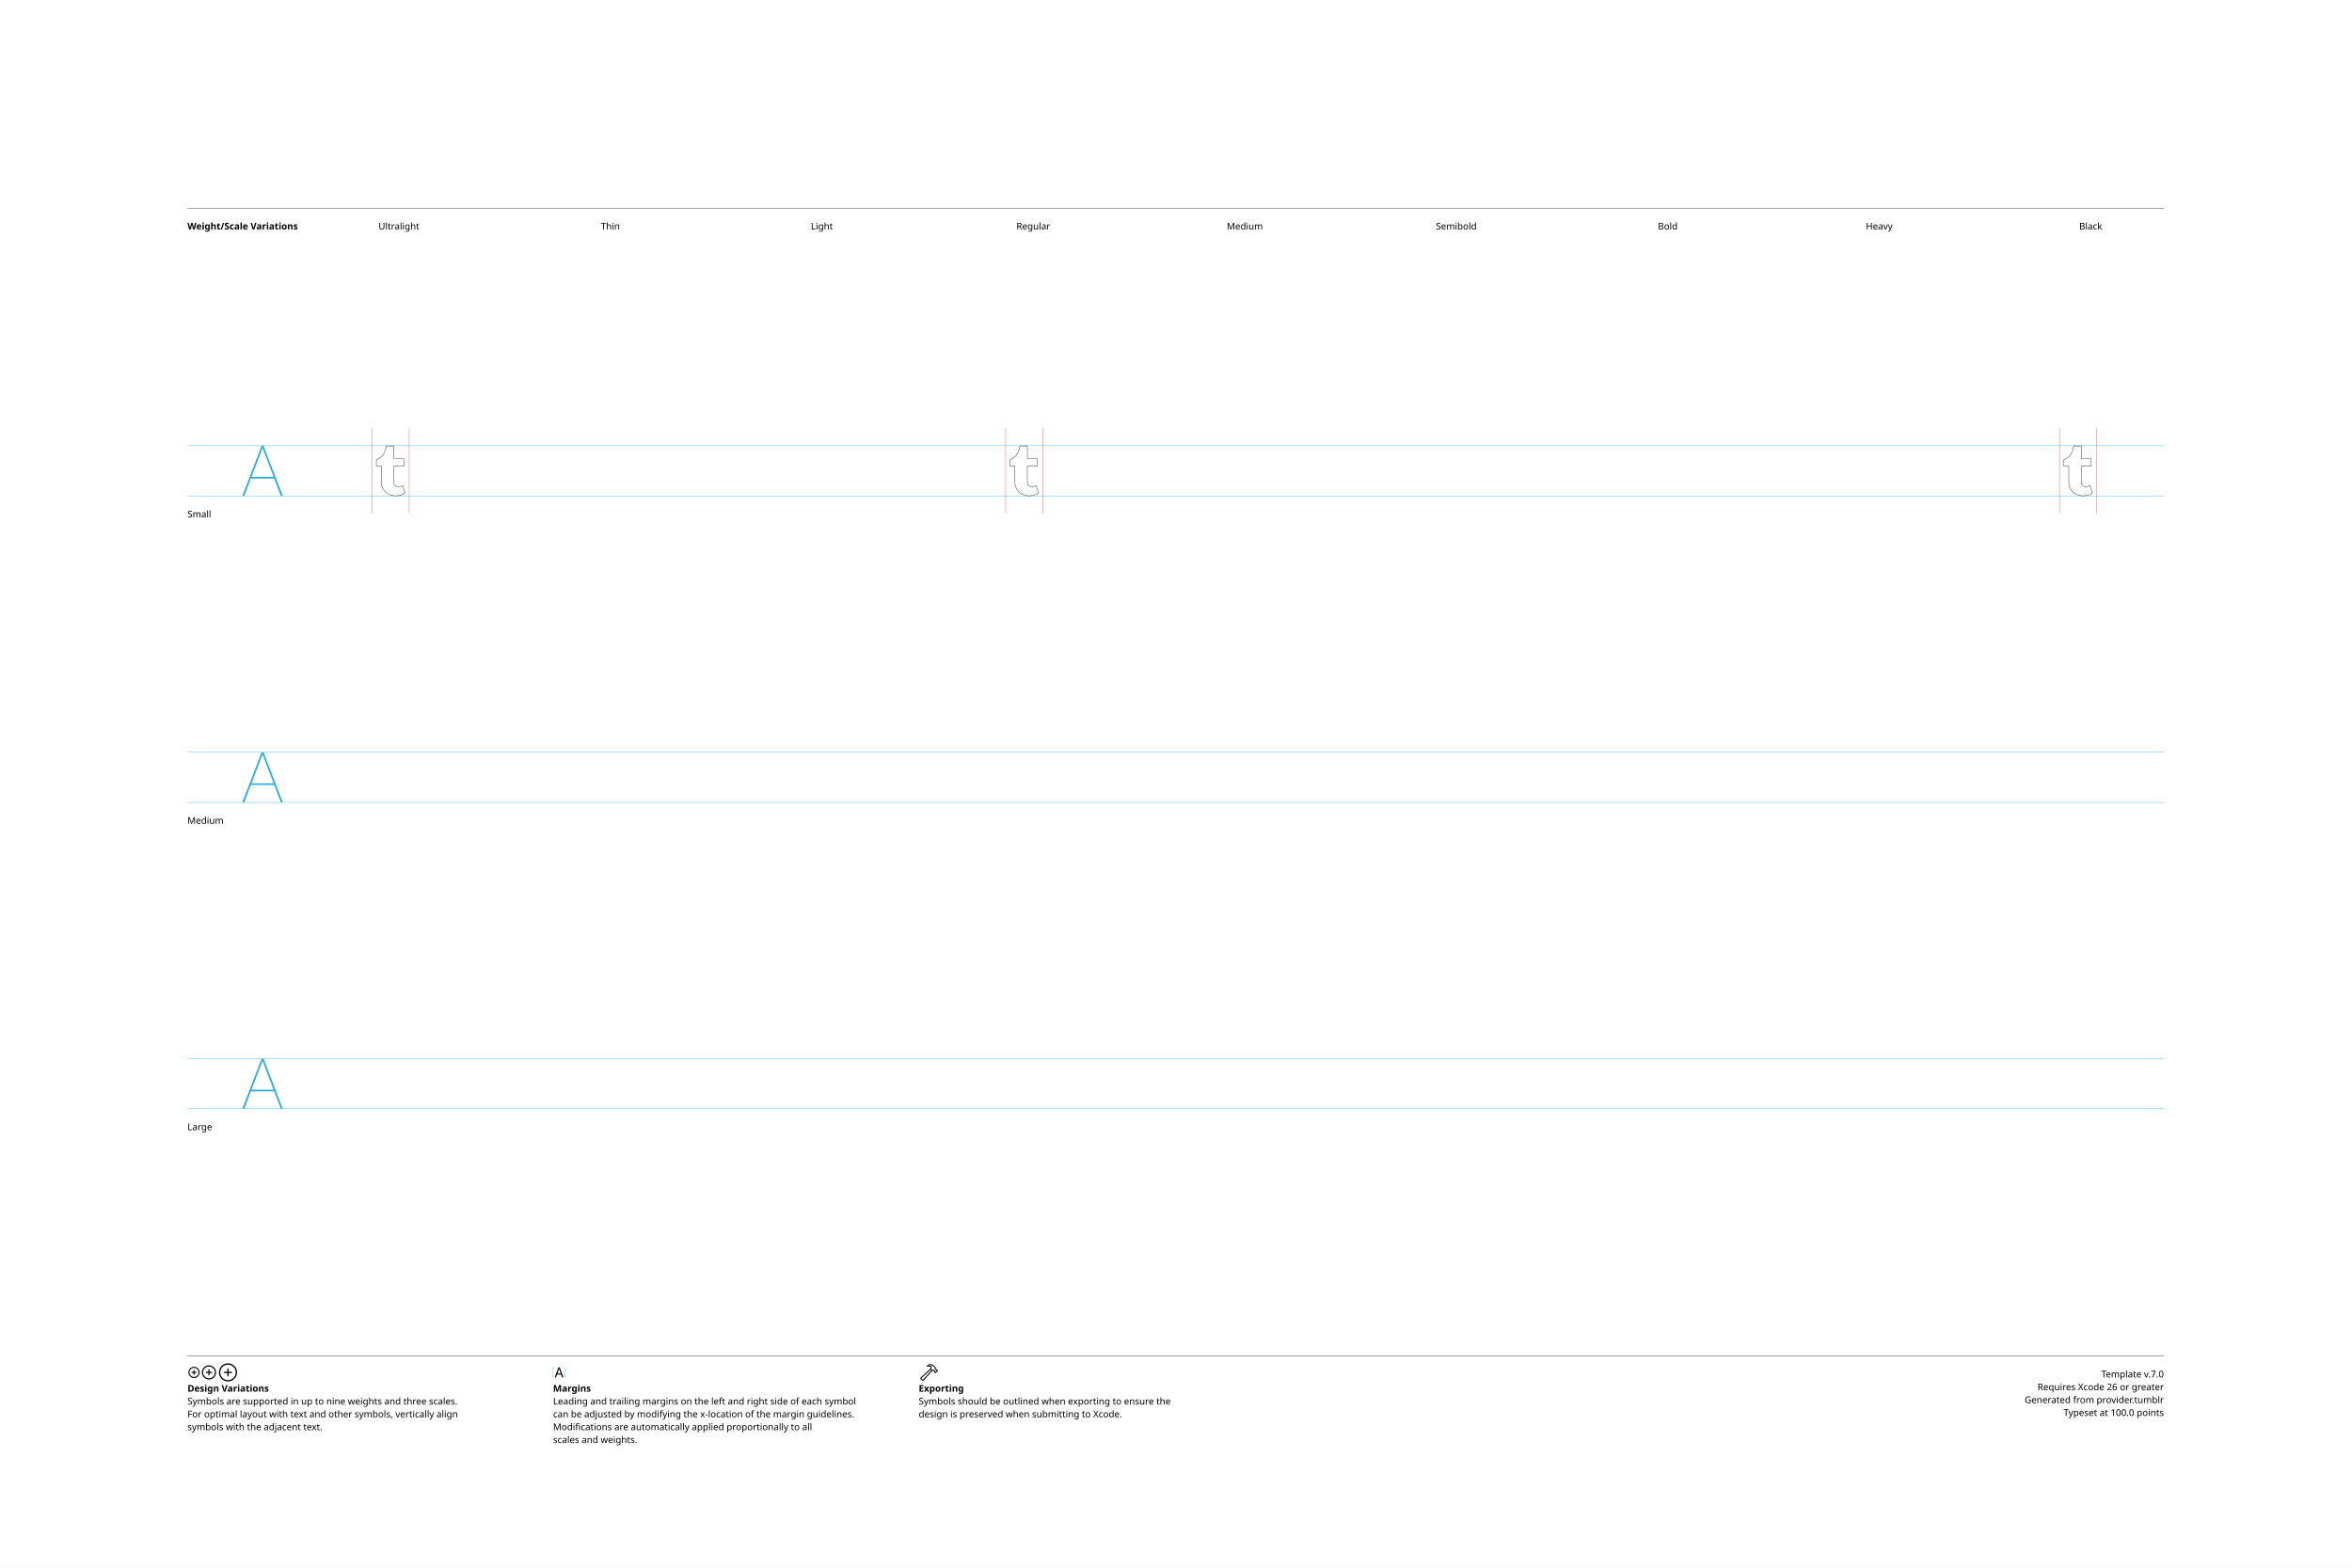
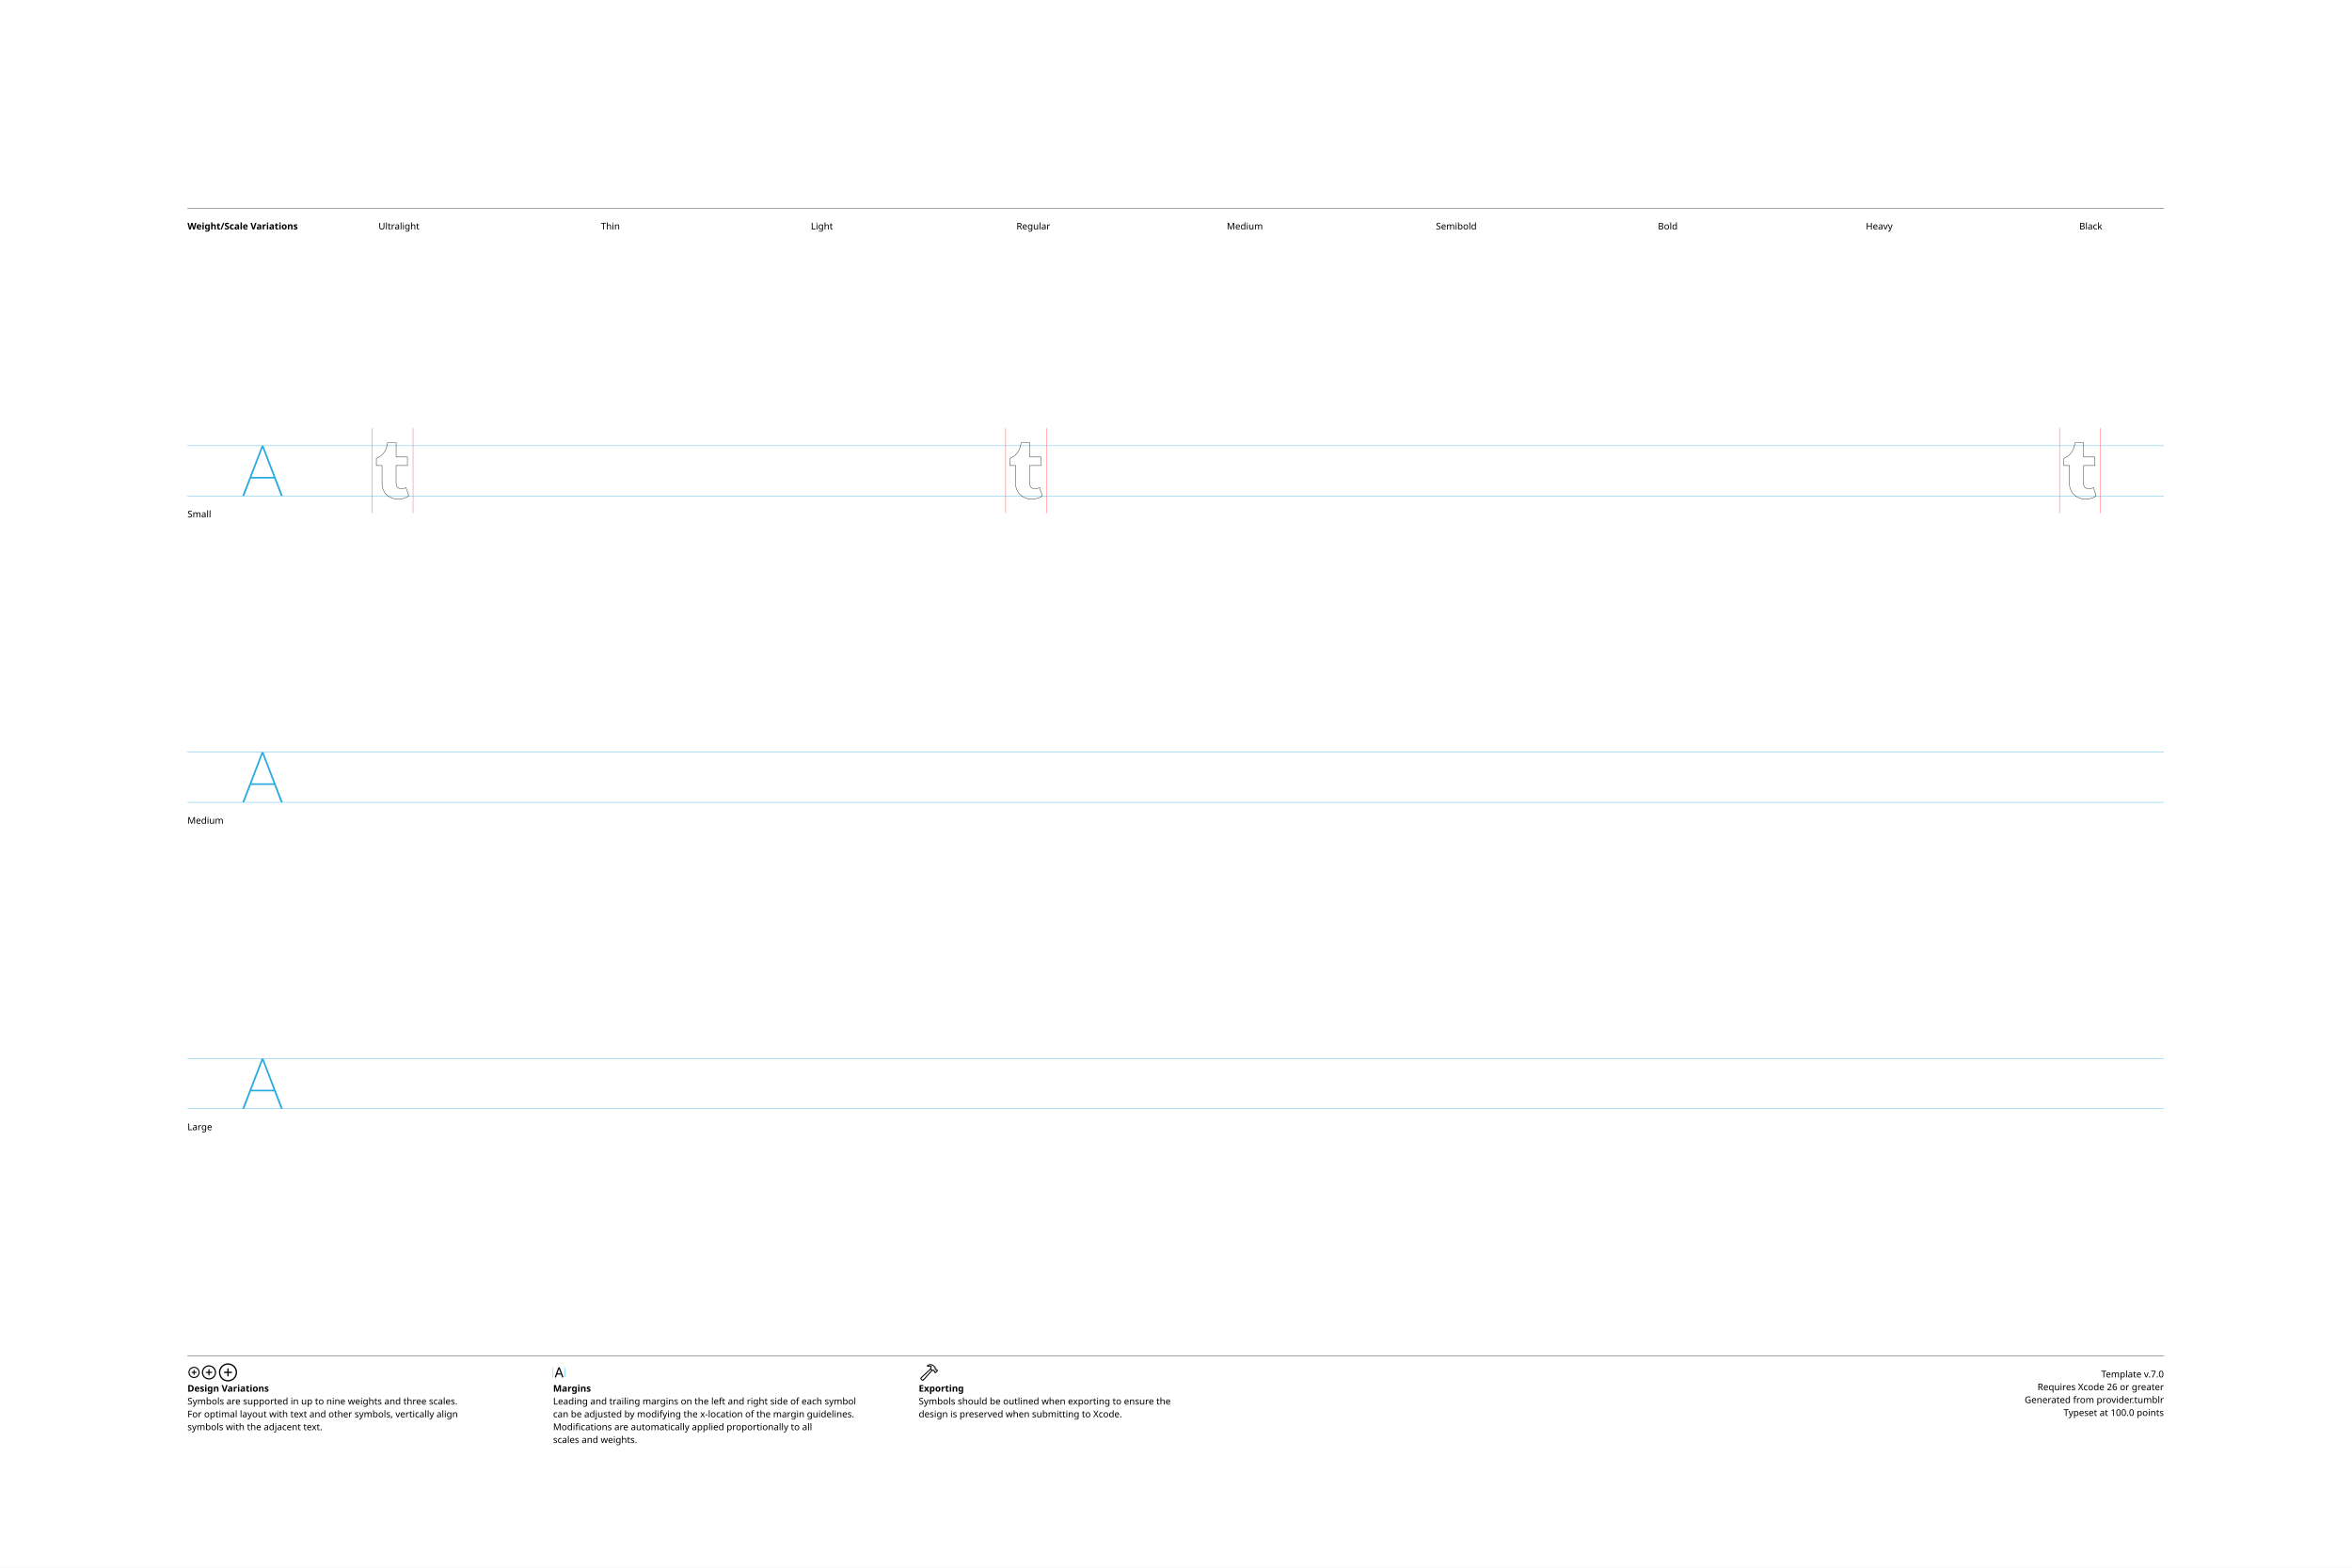
<svg xmlns="http://www.w3.org/2000/svg" version="1.1" viewBox="0 0 3300 2200">
  <style>.defaults {-sfsymbols-variable-value-mode:color;-sfsymbols-draw-reverses-motion-groups:false}

.monochrome-0 {-sfsymbols-motion-group:0}

.multicolor-0:tintColor {-sfsymbols-motion-group:0}

.hierarchical-0:primary {-sfsymbols-motion-group:0}

.SFSymbolsPreviewWireframe {fill:none;opacity:1.0;stroke:black;stroke-width:0.5}
</style>
  <g id="Notes">
    <rect height="2200" id="artboard" style="fill:white;opacity:1" width="3300" x="0" y="0" />
    <line style="fill:none;stroke:black;opacity:1;stroke-width:0.5;" x1="263" x2="3036" y1="292" y2="292" />
    <text style="stroke:none;fill:black;font-family:sans-serif;font-size:13;font-weight:bold;" transform="matrix(1 0 0 1 263 322)">Weight/Scale Variations</text>
    <text style="stroke:none;fill:black;font-family:sans-serif;font-size:13;text-anchor:middle;" transform="matrix(1 0 0 1 559.711 322)">Ultralight</text>
    <text style="stroke:none;fill:black;font-family:sans-serif;font-size:13;text-anchor:middle;" transform="matrix(1 0 0 1 856.422 322)">Thin</text>
    <text style="stroke:none;fill:black;font-family:sans-serif;font-size:13;text-anchor:middle;" transform="matrix(1 0 0 1 1153.13 322)">Light</text>
    <text style="stroke:none;fill:black;font-family:sans-serif;font-size:13;text-anchor:middle;" transform="matrix(1 0 0 1 1449.84 322)">Regular</text>
    <text style="stroke:none;fill:black;font-family:sans-serif;font-size:13;text-anchor:middle;" transform="matrix(1 0 0 1 1746.56 322)">Medium</text>
    <text style="stroke:none;fill:black;font-family:sans-serif;font-size:13;text-anchor:middle;" transform="matrix(1 0 0 1 2043.27 322)">Semibold</text>
    <text style="stroke:none;fill:black;font-family:sans-serif;font-size:13;text-anchor:middle;" transform="matrix(1 0 0 1 2339.98 322)">Bold</text>
    <text style="stroke:none;fill:black;font-family:sans-serif;font-size:13;text-anchor:middle;" transform="matrix(1 0 0 1 2636.69 322)">Heavy</text>
    <text style="stroke:none;fill:black;font-family:sans-serif;font-size:13;text-anchor:middle;" transform="matrix(1 0 0 1 2933.4 322)">Black</text>
    <line style="fill:none;stroke:black;opacity:1;stroke-width:0.5;" x1="263" x2="3036" y1="1903" y2="1903" />
    <g transform="matrix(0.2 0 0 0.2 263 1933)">
      <path d="m46.24 4.15c21.777 0 39.453-17.627 39.453-39.404s-17.676-39.404-39.453-39.404c-21.729 0-39.404 17.627-39.404 39.404s17.676 39.404 39.404 39.404Zm0-7.422c-17.676 0-31.934-14.307-31.934-31.982s14.258-31.982 31.934-31.982 31.982 14.307 31.982 31.982-14.307 31.982-31.982 31.982Zm3.613-17.773v-28.467c0-2.246-1.465-3.76-3.711-3.76-2.148 0-3.613 1.514-3.613 3.76v28.467c0 2.197 1.465 3.711 3.613 3.711 2.246 0 3.711-1.514 3.711-3.711Zm-17.822-10.596h28.418c2.197 0 3.711-1.465 3.711-3.613 0-2.197-1.514-3.711-3.711-3.711h-28.418c-2.246 0-3.76 1.514-3.76 3.711 0 2.148 1.514 3.613 3.76 3.613Z" />
    </g>
    <g transform="matrix(0.2 0 0 0.2 281.506 1933)">
      <path d="m58.545 14.551c27.49 0 49.805-22.314 49.805-49.805s-22.314-49.805-49.805-49.805-49.805 22.314-49.805 49.805 22.314 49.805 49.805 49.805Zm0-8.301c-22.949 0-41.504-18.555-41.504-41.504s18.555-41.504 41.504-41.504 41.504 18.555 41.504 41.504-18.555 41.504-41.504 41.504Zm4.053-23.096v-36.914c0-2.49-1.709-4.199-4.15-4.199-2.393 0-4.053 1.709-4.053 4.199v36.914c0 2.441 1.66 4.15 4.053 4.15 2.441 0 4.15-1.66 4.15-4.15Zm-22.559-14.404h36.963c2.441 0 4.15-1.611 4.15-4.004 0-2.441-1.709-4.15-4.15-4.15h-36.963c-2.49 0-4.15 1.709-4.15 4.15 0 2.393 1.66 4.004 4.15 4.004Z" />
    </g>
    <g transform="matrix(0.2 0 0 0.2 304.924 1933)">
      <path d="m74.853 28.32c35.107 0 63.623-28.467 63.623-63.574s-28.516-63.623-63.623-63.623-63.574 28.516-63.574 63.623 28.467 63.574 63.574 63.574Zm0-9.082c-30.127 0-54.492-24.365-54.492-54.492s24.365-54.492 54.492-54.492 54.492 24.365 54.492 54.492-24.365 54.492-54.492 54.492Zm4.443-30.322v-48.486c0-2.734-1.855-4.639-4.541-4.639-2.588 0-4.443 1.904-4.443 4.639v48.486c0 2.686 1.855 4.59 4.443 4.59 2.686 0 4.541-1.855 4.541-4.59Zm-28.711-19.775h48.486c2.686 0 4.59-1.807 4.59-4.395 0-2.734-1.855-4.59-4.59-4.59h-48.486c-2.734 0-4.59 1.855-4.59 4.59 0 2.588 1.855 4.395 4.59 4.395Z" />
    </g>
    <text style="stroke:none;fill:black;font-family:sans-serif;font-size:13;font-weight:bold;" transform="matrix(1 0 0 1 263 1953)">Design Variations</text>
    <text style="stroke:none;fill:black;font-family:sans-serif;font-size:13;" transform="matrix(1 0 0 1 263 1971)">Symbols are supported in up to nine weights and three scales.</text>
    <text style="stroke:none;fill:black;font-family:sans-serif;font-size:13;" transform="matrix(1 0 0 1 263 1989)">For optimal layout with text and other symbols, vertically align</text>
    <text style="stroke:none;fill:black;font-family:sans-serif;font-size:13;" transform="matrix(1 0 0 1 263 2007)">symbols with the adjacent text.</text>
    <line style="fill:none;stroke:#00AEEF;stroke-width:0.5;opacity:1.0;" x1="776" x2="776" y1="1919" y2="1933" />
    <g transform="matrix(0.2 0 0 0.2 776 1933)">
      <path d="m16.553 0.781c2.588 0 3.857-0.977 4.785-3.711l20.557-57.52h0.244l20.605 57.52c0.928 2.734 2.197 3.711 4.736 3.711 2.588 0 4.248-1.562 4.248-4.004 0-0.83-0.146-1.611-0.537-2.637l-22.9-60.986c-1.123-2.979-3.125-4.492-6.25-4.492-3.027 0-5.078 1.465-6.152 4.443l-22.9 61.084c-0.391 1.025-0.537 1.807-0.537 2.637 0 2.441 1.562 3.955 4.102 3.955Zm10.205-20.947h30.664c2.002 0 3.662-1.66 3.662-3.662 0-2.051-1.66-3.662-3.662-3.662h-30.664c-2.002 0-3.662 1.611-3.662 3.662 0 2.002 1.66 3.662 3.662 3.662Z" />
    </g>
    <line style="fill:none;stroke:#00AEEF;stroke-width:0.5;opacity:1.0;" x1="792.836" x2="792.836" y1="1919" y2="1933" />
    <text style="stroke:none;fill:black;font-family:sans-serif;font-size:13;font-weight:bold;" transform="matrix(1 0 0 1 776 1953)">Margins</text>
    <text style="stroke:none;fill:black;font-family:sans-serif;font-size:13;" transform="matrix(1 0 0 1 776 1971)">Leading and trailing margins on the left and right side of each symbol</text>
    <text style="stroke:none;fill:black;font-family:sans-serif;font-size:13;" transform="matrix(1 0 0 1 776 1989)">can be adjusted by modifying the x-location of the margin guidelines.</text>
    <text style="stroke:none;fill:black;font-family:sans-serif;font-size:13;" transform="matrix(1 0 0 1 776 2007)">Modifications are automatically applied proportionally to all</text>
    <text style="stroke:none;fill:black;font-family:sans-serif;font-size:13;" transform="matrix(1 0 0 1 776 2025)">scales and weights.</text>
    <g transform="matrix(0.2 0 0 0.2 1289 1933)">
      <path d="m14.209 13.135 7.861 7.861c4.297 4.395 9.326 4.102 13.867-1.025l60.693-68.213-4.883-4.883-60.254 67.676c-1.807 1.953-3.467 2.441-5.811 0.098l-5.176-5.127c-2.295-2.295-1.807-3.955 0.195-5.811l67.481-62.158-4.883-4.834-68.066 62.598c-4.98 4.59-5.322 9.473-1.025 13.818Zm44.873-97.461c-2.051 2.002-2.246 4.883-1.074 6.787 1.123 1.807 3.467 3.027 6.592 2.246 5.859-1.66 12.598-2.393 18.896 0.928l-2.686 7.129c-1.611 4.004-0.732 6.885 1.709 9.424l10.254 10.303c2.344 2.393 4.541 2.441 7.08 1.953l4.443-0.732 2.588 2.539-0.195 2.246c-0.098 2.295 0.537 4.297 2.783 6.494l3.369 3.32c2.295 2.295 5.518 2.49 7.812 0.195l12.988-13.037c2.295-2.344 2.148-5.371-0.195-7.666l-3.418-3.418c-2.197-2.197-4.053-3.027-6.348-2.881l-2.344 0.244-2.441-2.441 1.025-4.688c0.635-2.734-0.244-4.98-2.881-7.617l-11.279-11.182c-12.94-12.842-35.596-11.035-46.68-0.146Zm7.08 2.051c8.789-6.396 25.977-5.664 33.691 1.953l12.305 12.207c1.025 1.025 1.221 1.807 0.928 3.32l-1.465 6.641 6.738 6.689 4.395-0.244c1.123-0.049 1.514 0.049 2.344 0.879l2.539 2.49-10.84 10.84-2.49-2.49c-0.83-0.879-0.977-1.221-0.928-2.393l0.293-4.346-6.689-6.738-6.836 1.172c-1.416 0.293-2.051 0.195-3.174-0.879l-8.936-8.887c-1.074-1.025-1.172-1.709-0.488-3.369l4.59-11.475c-6.104-6.348-17.041-7.52-25.586-4.59-0.684 0.244-0.928-0.391-0.391-0.781Z" />
    </g>
    <text style="stroke:none;fill:black;font-family:sans-serif;font-size:13;font-weight:bold;" transform="matrix(1 0 0 1 1289 1953)">Exporting</text>
    <text style="stroke:none;fill:black;font-family:sans-serif;font-size:13;" transform="matrix(1 0 0 1 1289 1971)">Symbols should be outlined when exporting to ensure the</text>
    <text style="stroke:none;fill:black;font-family:sans-serif;font-size:13;" transform="matrix(1 0 0 1 1289 1989)">design is preserved when submitting to Xcode.</text>
    <text id="template-version" style="stroke:none;fill:black;font-family:sans-serif;font-size:13;text-anchor:end;" transform="matrix(1 0 0 1 3036 1933)">Template v.7.0</text>
    <text style="stroke:none;fill:black;font-family:sans-serif;font-size:13;text-anchor:end;" transform="matrix(1 0 0 1 3036 1951)">Requires Xcode 26 or greater</text>
    <text id="descriptive-name" style="stroke:none;fill:black;font-family:sans-serif;font-size:13;text-anchor:end;" transform="matrix(1 0 0 1 3036 1969)">Generated from provider.tumblr</text>
    <text style="stroke:none;fill:black;font-family:sans-serif;font-size:13;text-anchor:end;" transform="matrix(1 0 0 1 3036 1987)">Typeset at 100.0 points</text>
    <text style="stroke:none;fill:black;font-family:sans-serif;font-size:13;" transform="matrix(1 0 0 1 263 726)">Small</text>
    <text style="stroke:none;fill:black;font-family:sans-serif;font-size:13;" transform="matrix(1 0 0 1 263 1156)">Medium</text>
    <text style="stroke:none;fill:black;font-family:sans-serif;font-size:13;" transform="matrix(1 0 0 1 263 1586)">Large</text>
  </g>
  <g id="Guides">
    <g id="H-reference" style="fill:#27AAE1;stroke:none;" transform="matrix(1 0 0 1 339 696)">
      <path d="M0.994 0L3.638 0L29.328-67.132L30.03-67.132L30.03-70.459L28.123-70.459ZM11.688-24.48L46.981-24.48L46.231-26.729L12.438-26.729ZM55.12 0L57.764 0L30.638-70.459L29.433-70.459L29.433-67.132Z" />
    </g>
    <line id="Baseline-S" style="fill:none;stroke:#27AAE1;opacity:1;stroke-width:0.5;" x1="263" x2="3036" y1="696" y2="696" />
    <line id="Capline-S" style="fill:none;stroke:#27AAE1;opacity:1;stroke-width:0.5;" x1="263" x2="3036" y1="625.541" y2="625.541" />
    <g id="H-reference" style="fill:#27AAE1;stroke:none;" transform="matrix(1 0 0 1 339 1126)">
      <path d="M0.994 0L3.638 0L29.328-67.132L30.03-67.132L30.03-70.459L28.123-70.459ZM11.688-24.48L46.981-24.48L46.231-26.729L12.438-26.729ZM55.12 0L57.764 0L30.638-70.459L29.433-70.459L29.433-67.132Z" />
    </g>
    <line id="Baseline-M" style="fill:none;stroke:#27AAE1;opacity:1;stroke-width:0.5;" x1="263" x2="3036" y1="1126" y2="1126" />
    <line id="Capline-M" style="fill:none;stroke:#27AAE1;opacity:1;stroke-width:0.5;" x1="263" x2="3036" y1="1055.54" y2="1055.54" />
    <g id="H-reference" style="fill:#27AAE1;stroke:none;" transform="matrix(1 0 0 1 339 1556)">
      <path d="M0.994 0L3.638 0L29.328-67.132L30.03-67.132L30.03-70.459L28.123-70.459ZM11.688-24.48L46.981-24.48L46.231-26.729L12.438-26.729ZM55.12 0L57.764 0L30.638-70.459L29.433-70.459L29.433-67.132Z" />
    </g>
    <line id="Baseline-L" style="fill:none;stroke:#27AAE1;opacity:1;stroke-width:0.5;" x1="263" x2="3036" y1="1556" y2="1556" />
    <line id="Capline-L" style="fill:none;stroke:#27AAE1;opacity:1;stroke-width:0.5;" x1="263" x2="3036" y1="1485.54" y2="1485.54" />
    <line id="left-margin-Ultralight-S" style="fill:none;stroke:#FF3B30;stroke-width:0.5;opacity:1.0;" x1="522.047" x2="522.047" y1="600.785" y2="720.121" />
-     <line id="right-margin-Ultralight-S" style="fill:none;stroke:#FF3B30;stroke-width:0.5;opacity:1.0;" x1="574.210" x2="574.210" y1="600.785" y2="720.121" />
+     <line id="right-margin-Ultralight-S" style="fill:none;stroke:#FF3B30;stroke-width:0.5;opacity:1.0;" x1="579.512" x2="579.512" y1="600.785" y2="720.121" />
    <line id="left-margin-Regular-S" style="fill:none;stroke:#FF3B30;stroke-width:0.5;opacity:1.0;" x1="1410.980" x2="1410.980" y1="600.785" y2="720.121" />
-     <line id="right-margin-Regular-S" style="fill:none;stroke:#FF3B30;stroke-width:0.5;opacity:1.0;" x1="1463.143" x2="1463.143" y1="600.785" y2="720.121" />
+     <line id="right-margin-Regular-S" style="fill:none;stroke:#FF3B30;stroke-width:0.5;opacity:1.0;" x1="1468.445" x2="1468.445" y1="600.785" y2="720.121" />
    <line id="left-margin-Black-S" style="fill:none;stroke:#FF3B30;stroke-width:0.5;opacity:1.0;" x1="2889.630" x2="2889.630" y1="600.785" y2="720.121" />
-     <line id="right-margin-Black-S" style="fill:none;stroke:#FF3B30;stroke-width:0.5;opacity:1.0;" x1="2941.793" x2="2941.793" y1="600.785" y2="720.121" />
+     <line id="right-margin-Black-S" style="fill:none;stroke:#FF3B30;stroke-width:0.5;opacity:1.0;" x1="2947.095" x2="2947.095" y1="600.785" y2="720.121" />
  </g>
  <g id="Symbols">
    <g id="Ultralight-S" transform="matrix(1 0 0 1 522.047 696)">
-       <path class="monochrome-0 multicolor-0:tintColor hierarchical-0:primary SFSymbolsPreviewWireframe" d="M33.554 -0.23C18.699 -0.23 13.047 -11.184 13.047 -18.928L13.047 -41.801L6 -41.801L6 -50.84C16.587 -54.669 19.16 -64.244 19.737 -69.707C19.778 -70.081 20.073 -70.23 20.242 -70.23L30.5 -70.23L30.5 -52.397L44.503 -52.397L44.503 -41.801L30.445 -41.801L30.445 -20.013C30.491 -17.094 31.538 -13.098 36.882 -13.098L37.144 -13.098C38.985 -13.156 41.478 -13.696 42.791 -14.32L46.163 -4.33C44.891 -2.475 39.163 -0.323 34.041 -0.235L33.522 -0.235L33.554 -0.23L33.554 -0.23Z" />
+       <path class="monochrome-0 multicolor-0:tintColor hierarchical-0:primary SFSymbolsPreviewWireframe" d="M37.191 4.39C20.375 4.39 13.977 -8.009 13.977 -16.776L13.977 -42.668L6 -42.668L6 -52.9C17.984 -57.234 20.897 -68.073 21.55 -74.257C21.597 -74.681 21.931 -74.85 22.122 -74.85L33.734 -74.85L33.734 -54.663L49.585 -54.663L49.585 -42.668L33.672 -42.668L33.672 -18.004C33.724 -14.7 34.909 -10.176 40.958 -10.176L41.255 -10.176C43.339 -10.242 46.161 -10.853 47.647 -11.559L51.465 -0.251C50.025 1.849 43.541 4.285 37.742 4.385L37.155 4.385L37.191 4.39L37.191 4.39Z" />
    </g>
    <g id="Regular-S" transform="matrix(1 0 0 1 1410.98 696)">
-       <path class="monochrome-0 multicolor-0:tintColor hierarchical-0:primary SFSymbolsPreviewWireframe" d="M33.554 -0.23C18.699 -0.23 13.047 -11.184 13.047 -18.928L13.047 -41.801L6 -41.801L6 -50.84C16.587 -54.669 19.16 -64.244 19.737 -69.707C19.778 -70.081 20.073 -70.23 20.242 -70.23L30.5 -70.23L30.5 -52.397L44.503 -52.397L44.503 -41.801L30.445 -41.801L30.445 -20.013C30.491 -17.094 31.538 -13.098 36.882 -13.098L37.144 -13.098C38.985 -13.156 41.478 -13.696 42.791 -14.32L46.163 -4.33C44.891 -2.475 39.163 -0.323 34.041 -0.235L33.522 -0.235L33.554 -0.23L33.554 -0.23Z" />
+       <path class="monochrome-0 multicolor-0:tintColor hierarchical-0:primary SFSymbolsPreviewWireframe" d="M37.191 4.39C20.375 4.39 13.977 -8.009 13.977 -16.776L13.977 -42.668L6 -42.668L6 -52.9C17.984 -57.234 20.897 -68.073 21.55 -74.257C21.597 -74.681 21.931 -74.85 22.122 -74.85L33.734 -74.85L33.734 -54.663L49.585 -54.663L49.585 -42.668L33.672 -42.668L33.672 -18.004C33.724 -14.7 34.909 -10.176 40.958 -10.176L41.255 -10.176C43.339 -10.242 46.161 -10.853 47.647 -11.559L51.465 -0.251C50.025 1.849 43.541 4.285 37.742 4.385L37.155 4.385L37.191 4.39L37.191 4.39Z" />
    </g>
    <g id="Black-S" transform="matrix(1 0 0 1 2889.63 696)">
-       <path class="monochrome-0 multicolor-0:tintColor hierarchical-0:primary SFSymbolsPreviewWireframe" d="M33.554 -0.23C18.699 -0.23 13.047 -11.184 13.047 -18.928L13.047 -41.801L6 -41.801L6 -50.84C16.587 -54.669 19.16 -64.244 19.737 -69.707C19.778 -70.081 20.073 -70.23 20.242 -70.23L30.5 -70.23L30.5 -52.397L44.503 -52.397L44.503 -41.801L30.445 -41.801L30.445 -20.013C30.491 -17.094 31.538 -13.098 36.882 -13.098L37.144 -13.098C38.985 -13.156 41.478 -13.696 42.791 -14.32L46.163 -4.33C44.891 -2.475 39.163 -0.323 34.041 -0.235L33.522 -0.235L33.554 -0.23L33.554 -0.23Z" />
+       <path class="monochrome-0 multicolor-0:tintColor hierarchical-0:primary SFSymbolsPreviewWireframe" d="M37.191 4.39C20.375 4.39 13.977 -8.009 13.977 -16.776L13.977 -42.668L6 -42.668L6 -52.9C17.984 -57.234 20.897 -68.073 21.55 -74.257C21.597 -74.681 21.931 -74.85 22.122 -74.85L33.734 -74.85L33.734 -54.663L49.585 -54.663L49.585 -42.668L33.672 -42.668L33.672 -18.004C33.724 -14.7 34.909 -10.176 40.958 -10.176L41.255 -10.176C43.339 -10.242 46.161 -10.853 47.647 -11.559L51.465 -0.251C50.025 1.849 43.541 4.285 37.742 4.385L37.155 4.385L37.191 4.39L37.191 4.39Z" />
    </g>
  </g>
</svg>
